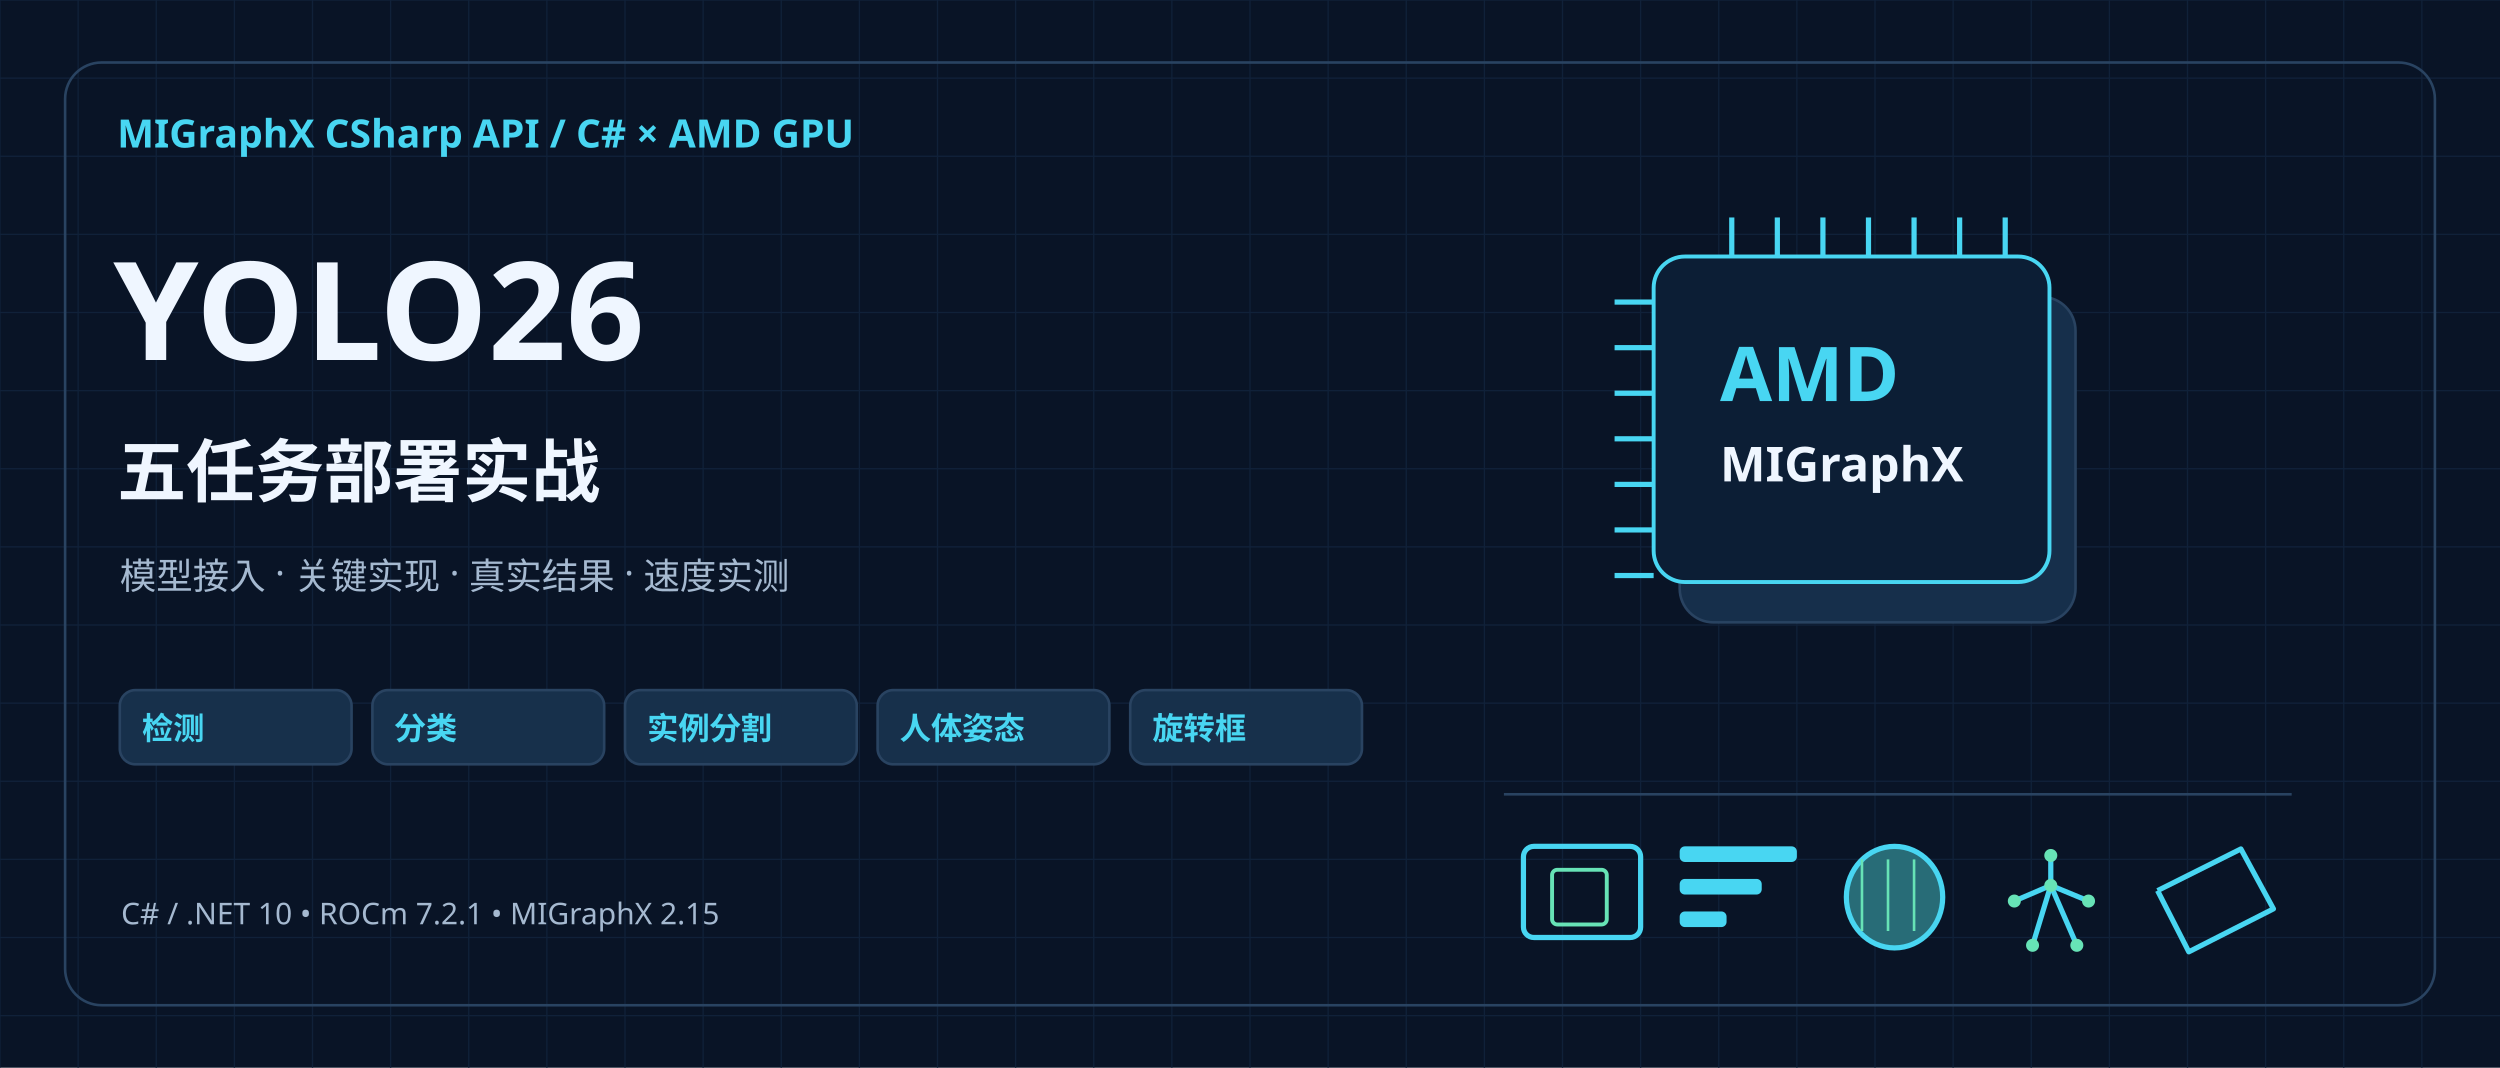
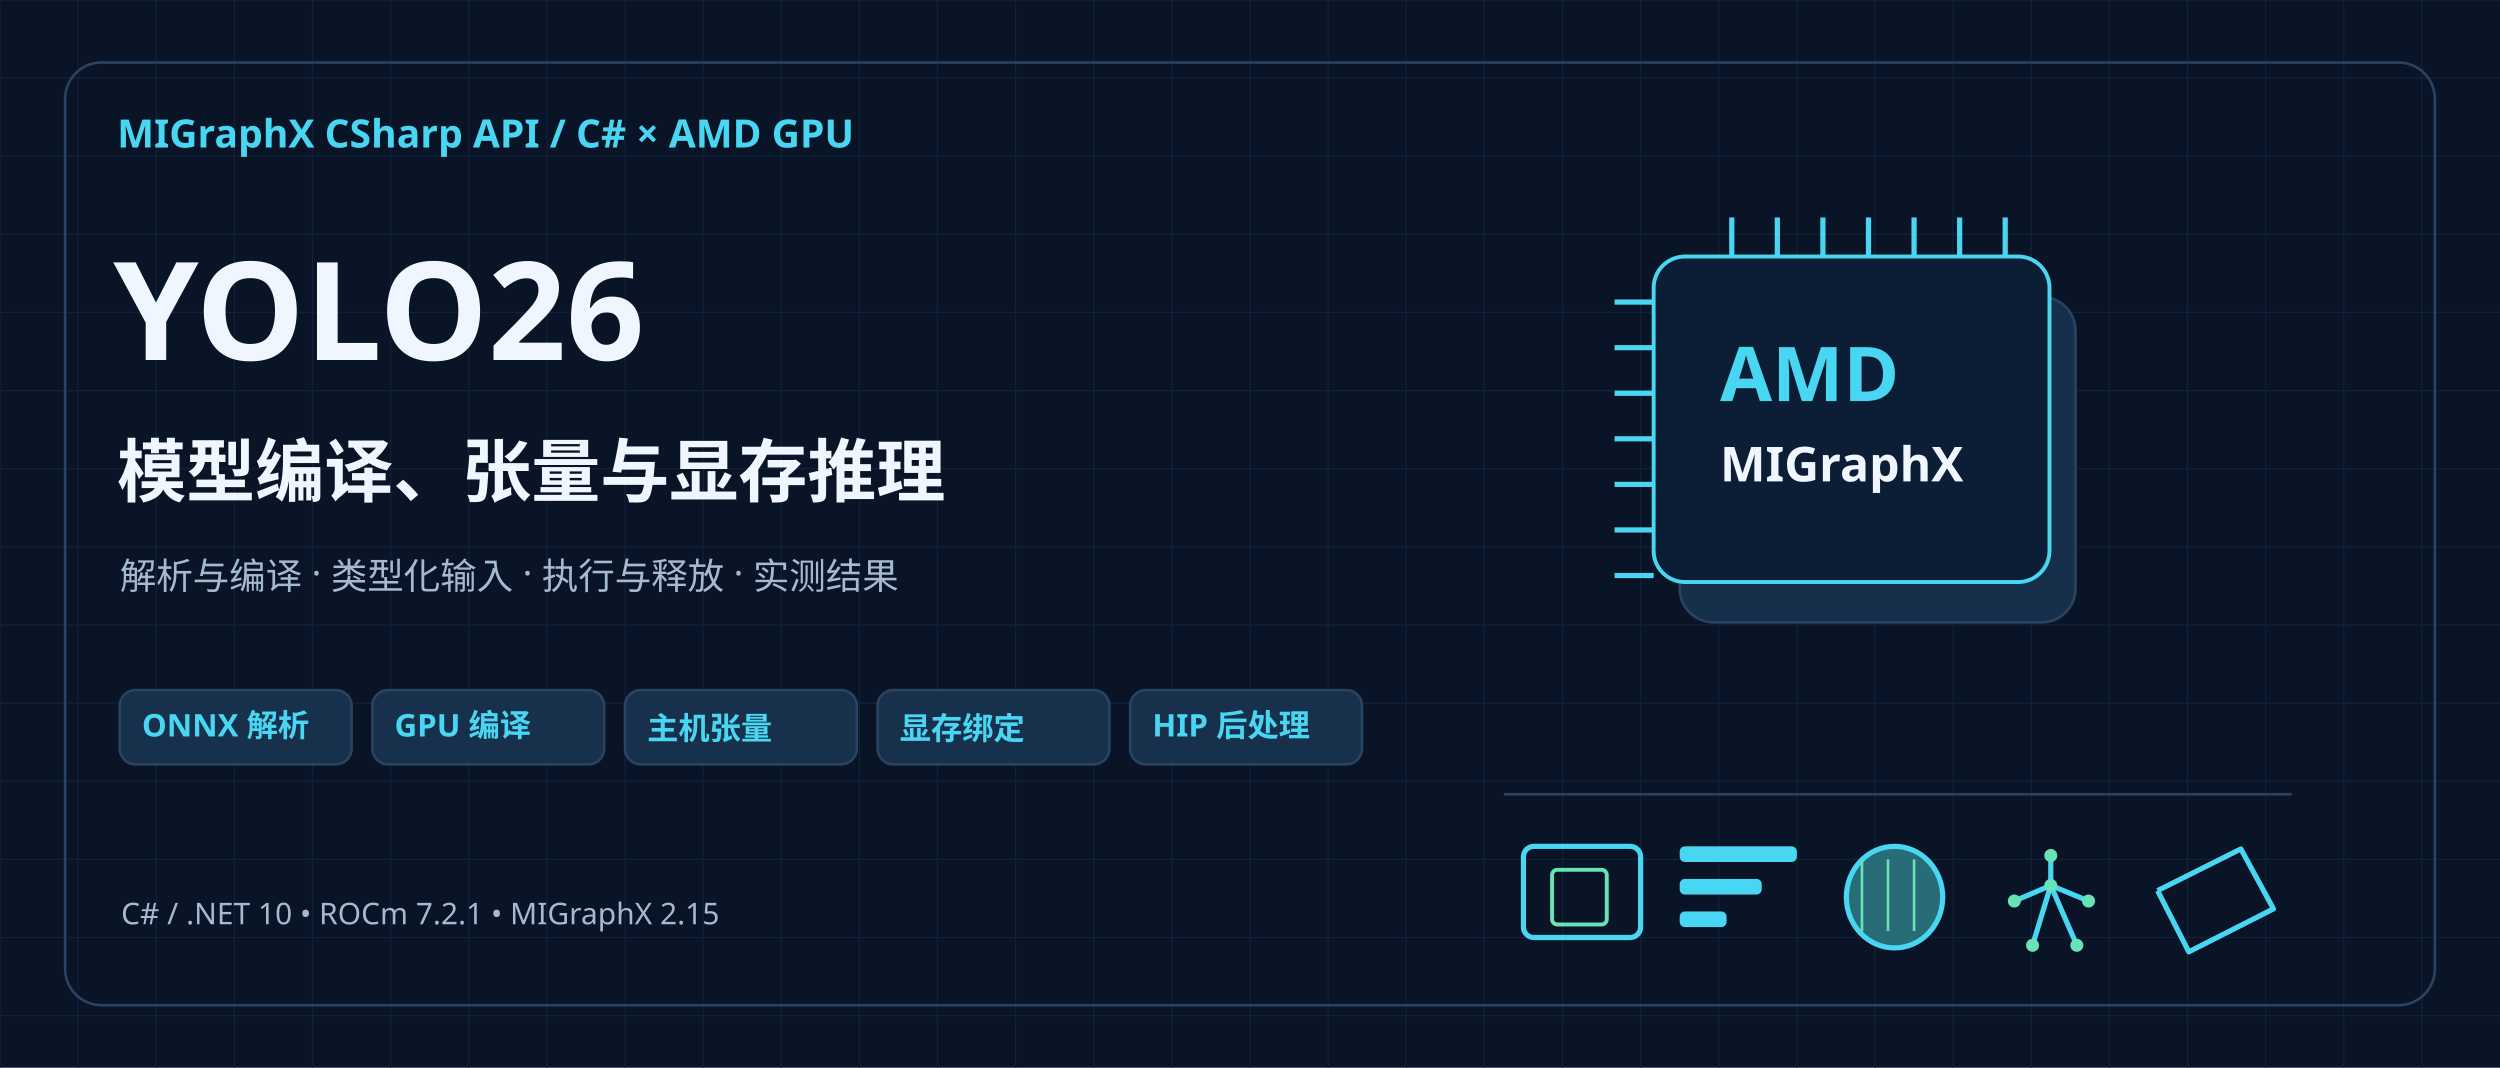
<svg xmlns="http://www.w3.org/2000/svg" width="1920" height="820" viewBox="0 0 1920 820">
  <rect width="1920" height="820" fill="#091426" />
  <polyline points="0,0 0,820" fill="none" stroke="#102139" stroke-width="1" stroke-linejoin="round" />
  <polyline points="60,0 60,820" fill="none" stroke="#102139" stroke-width="1" stroke-linejoin="round" />
  <polyline points="120,0 120,820" fill="none" stroke="#102139" stroke-width="1" stroke-linejoin="round" />
  <polyline points="180,0 180,820" fill="none" stroke="#102139" stroke-width="1" stroke-linejoin="round" />
  <polyline points="240,0 240,820" fill="none" stroke="#102139" stroke-width="1" stroke-linejoin="round" />
  <polyline points="300,0 300,820" fill="none" stroke="#102139" stroke-width="1" stroke-linejoin="round" />
  <polyline points="360,0 360,820" fill="none" stroke="#102139" stroke-width="1" stroke-linejoin="round" />
  <polyline points="420,0 420,820" fill="none" stroke="#102139" stroke-width="1" stroke-linejoin="round" />
  <polyline points="480,0 480,820" fill="none" stroke="#102139" stroke-width="1" stroke-linejoin="round" />
  <polyline points="540,0 540,820" fill="none" stroke="#102139" stroke-width="1" stroke-linejoin="round" />
  <polyline points="600,0 600,820" fill="none" stroke="#102139" stroke-width="1" stroke-linejoin="round" />
  <polyline points="660,0 660,820" fill="none" stroke="#102139" stroke-width="1" stroke-linejoin="round" />
  <polyline points="720,0 720,820" fill="none" stroke="#102139" stroke-width="1" stroke-linejoin="round" />
  <polyline points="780,0 780,820" fill="none" stroke="#102139" stroke-width="1" stroke-linejoin="round" />
  <polyline points="840,0 840,820" fill="none" stroke="#102139" stroke-width="1" stroke-linejoin="round" />
  <polyline points="900,0 900,820" fill="none" stroke="#102139" stroke-width="1" stroke-linejoin="round" />
  <polyline points="960,0 960,820" fill="none" stroke="#102139" stroke-width="1" stroke-linejoin="round" />
  <polyline points="1020,0 1020,820" fill="none" stroke="#102139" stroke-width="1" stroke-linejoin="round" />
  <polyline points="1080,0 1080,820" fill="none" stroke="#102139" stroke-width="1" stroke-linejoin="round" />
  <polyline points="1140,0 1140,820" fill="none" stroke="#102139" stroke-width="1" stroke-linejoin="round" />
  <polyline points="1200,0 1200,820" fill="none" stroke="#102139" stroke-width="1" stroke-linejoin="round" />
  <polyline points="1260,0 1260,820" fill="none" stroke="#102139" stroke-width="1" stroke-linejoin="round" />
  <polyline points="1320,0 1320,820" fill="none" stroke="#102139" stroke-width="1" stroke-linejoin="round" />
  <polyline points="1380,0 1380,820" fill="none" stroke="#102139" stroke-width="1" stroke-linejoin="round" />
  <polyline points="1440,0 1440,820" fill="none" stroke="#102139" stroke-width="1" stroke-linejoin="round" />
  <polyline points="1500,0 1500,820" fill="none" stroke="#102139" stroke-width="1" stroke-linejoin="round" />
  <polyline points="1560,0 1560,820" fill="none" stroke="#102139" stroke-width="1" stroke-linejoin="round" />
  <polyline points="1620,0 1620,820" fill="none" stroke="#102139" stroke-width="1" stroke-linejoin="round" />
  <polyline points="1680,0 1680,820" fill="none" stroke="#102139" stroke-width="1" stroke-linejoin="round" />
  <polyline points="1740,0 1740,820" fill="none" stroke="#102139" stroke-width="1" stroke-linejoin="round" />
  <polyline points="1800,0 1800,820" fill="none" stroke="#102139" stroke-width="1" stroke-linejoin="round" />
  <polyline points="1860,0 1860,820" fill="none" stroke="#102139" stroke-width="1" stroke-linejoin="round" />
  <polyline points="0,0 1920,0" fill="none" stroke="#102139" stroke-width="1" stroke-linejoin="round" />
  <polyline points="0,60 1920,60" fill="none" stroke="#102139" stroke-width="1" stroke-linejoin="round" />
  <polyline points="0,120 1920,120" fill="none" stroke="#102139" stroke-width="1" stroke-linejoin="round" />
  <polyline points="0,180 1920,180" fill="none" stroke="#102139" stroke-width="1" stroke-linejoin="round" />
  <polyline points="0,240 1920,240" fill="none" stroke="#102139" stroke-width="1" stroke-linejoin="round" />
  <polyline points="0,300 1920,300" fill="none" stroke="#102139" stroke-width="1" stroke-linejoin="round" />
  <polyline points="0,360 1920,360" fill="none" stroke="#102139" stroke-width="1" stroke-linejoin="round" />
  <polyline points="0,420 1920,420" fill="none" stroke="#102139" stroke-width="1" stroke-linejoin="round" />
  <polyline points="0,480 1920,480" fill="none" stroke="#102139" stroke-width="1" stroke-linejoin="round" />
  <polyline points="0,540 1920,540" fill="none" stroke="#102139" stroke-width="1" stroke-linejoin="round" />
  <polyline points="0,600 1920,600" fill="none" stroke="#102139" stroke-width="1" stroke-linejoin="round" />
  <polyline points="0,660 1920,660" fill="none" stroke="#102139" stroke-width="1" stroke-linejoin="round" />
  <polyline points="0,720 1920,720" fill="none" stroke="#102139" stroke-width="1" stroke-linejoin="round" />
  <polyline points="0,780 1920,780" fill="none" stroke="#102139" stroke-width="1" stroke-linejoin="round" />
  <rect x="50" y="48" width="1820" height="724" rx="28" fill="none" stroke="#294361" stroke-width="2" />
  <text x="90" y="90" font-size="30" fill="#48d6f2" font-family="Microsoft YaHei" font-weight="700" dominant-baseline="text-before-edge">MIGraphX CSharp API   /   C# × AMD GPU</text>
  <text x="87" y="195" font-size="105" fill="#eff6ff" font-family="Microsoft YaHei" font-weight="700" dominant-baseline="text-before-edge">YOLO26</text>
-   <text x="90" y="335" font-size="53" fill="#eff6ff" font-family="Microsoft YaHei" font-weight="700" dominant-baseline="text-before-edge">五任务部署实战</text>
-   <text x="92" y="428" font-size="28" fill="#a5b9d0" font-family="Microsoft YaHei" font-weight="400" dominant-baseline="text-before-edge">模型接入 · 关键实现 · 真实结果 · 速度实测</text>
+   <text x="90" y="335" font-size="53" fill="#eff6ff" font-family="Microsoft YaHei" font-weight="700" dominant-baseline="text-before-edge">模型编译、张量与显存推理</text>
+   <text x="92" y="428" font-size="28" fill="#a5b9d0" font-family="Microsoft YaHei" font-weight="400" dominant-baseline="text-before-edge">解析与编译 · 类型化输入 · 执行与释放 · 实测结果</text>
  <rect x="1290" y="228" width="304" height="250" rx="26" fill="#162f4b" stroke="#294361" stroke-width="2" />
  <rect x="1270" y="197" width="304" height="250" rx="24" fill="#0c1e35" stroke="#48d6f2" stroke-width="3" />
  <polyline points="1330,167 1330,197" fill="none" stroke="#48d6f2" stroke-width="4" stroke-linejoin="round" />
  <polyline points="1240,232 1270,232" fill="none" stroke="#48d6f2" stroke-width="4" stroke-linejoin="round" />
  <polyline points="1365,167 1365,197" fill="none" stroke="#48d6f2" stroke-width="4" stroke-linejoin="round" />
  <polyline points="1240,267 1270,267" fill="none" stroke="#48d6f2" stroke-width="4" stroke-linejoin="round" />
  <polyline points="1400,167 1400,197" fill="none" stroke="#48d6f2" stroke-width="4" stroke-linejoin="round" />
  <polyline points="1240,302 1270,302" fill="none" stroke="#48d6f2" stroke-width="4" stroke-linejoin="round" />
  <polyline points="1435,167 1435,197" fill="none" stroke="#48d6f2" stroke-width="4" stroke-linejoin="round" />
  <polyline points="1240,337 1270,337" fill="none" stroke="#48d6f2" stroke-width="4" stroke-linejoin="round" />
  <polyline points="1470,167 1470,197" fill="none" stroke="#48d6f2" stroke-width="4" stroke-linejoin="round" />
  <polyline points="1240,372 1270,372" fill="none" stroke="#48d6f2" stroke-width="4" stroke-linejoin="round" />
  <polyline points="1505,167 1505,197" fill="none" stroke="#48d6f2" stroke-width="4" stroke-linejoin="round" />
  <polyline points="1240,407 1270,407" fill="none" stroke="#48d6f2" stroke-width="4" stroke-linejoin="round" />
  <polyline points="1540,167 1540,197" fill="none" stroke="#48d6f2" stroke-width="4" stroke-linejoin="round" />
  <polyline points="1240,442 1270,442" fill="none" stroke="#48d6f2" stroke-width="4" stroke-linejoin="round" />
  <text x="1321" y="263" font-size="58" fill="#48d6f2" font-family="Microsoft YaHei" font-weight="700" dominant-baseline="text-before-edge">AMD</text>
  <text x="1321" y="341" font-size="37" fill="#eff6ff" font-family="Microsoft YaHei" font-weight="700" dominant-baseline="text-before-edge">MIGraphX</text>
  <rect x="92" y="530" width="178" height="57" rx="12" fill="#17304b" stroke="#294361" stroke-width="2" />
-   <text x="109" y="547" font-size="24" fill="#48d6f2" font-family="Microsoft YaHei" font-weight="700" dominant-baseline="text-before-edge">检测</text>
+   <text x="109" y="547" font-size="24" fill="#48d6f2" font-family="Microsoft YaHei" font-weight="700" dominant-baseline="text-before-edge">ONNX 解析</text>
  <rect x="286" y="530" width="178" height="57" rx="12" fill="#17304b" stroke="#294361" stroke-width="2" />
-   <text x="303" y="547" font-size="24" fill="#48d6f2" font-family="Microsoft YaHei" font-weight="700" dominant-baseline="text-before-edge">分类</text>
+   <text x="303" y="547" font-size="24" fill="#48d6f2" font-family="Microsoft YaHei" font-weight="700" dominant-baseline="text-before-edge">GPU 编译</text>
  <rect x="480" y="530" width="178" height="57" rx="12" fill="#17304b" stroke="#294361" stroke-width="2" />
-   <text x="497" y="547" font-size="24" fill="#48d6f2" font-family="Microsoft YaHei" font-weight="700" dominant-baseline="text-before-edge">实例分割</text>
+   <text x="497" y="547" font-size="24" fill="#48d6f2" font-family="Microsoft YaHei" font-weight="700" dominant-baseline="text-before-edge">主机张量</text>
  <rect x="674" y="530" width="178" height="57" rx="12" fill="#17304b" stroke="#294361" stroke-width="2" />
-   <text x="691" y="547" font-size="24" fill="#48d6f2" font-family="Microsoft YaHei" font-weight="700" dominant-baseline="text-before-edge">人体姿态</text>
+   <text x="691" y="547" font-size="24" fill="#48d6f2" font-family="Microsoft YaHei" font-weight="700" dominant-baseline="text-before-edge">显存绑定</text>
  <rect x="868" y="530" width="178" height="57" rx="12" fill="#17304b" stroke="#294361" stroke-width="2" />
-   <text x="885" y="547" font-size="24" fill="#48d6f2" font-family="Microsoft YaHei" font-weight="700" dominant-baseline="text-before-edge">旋转框</text>
+   <text x="885" y="547" font-size="24" fill="#48d6f2" font-family="Microsoft YaHei" font-weight="700" dominant-baseline="text-before-edge">HIP 后处理</text>
  <polyline points="1155,610 1760,610" fill="none" stroke="#294361" stroke-width="2" stroke-linejoin="round" />
  <rect x="1170" y="650" width="90" height="70" rx="8" fill="none" stroke="#48d6f2" stroke-width="4" />
  <rect x="1192" y="668" width="42" height="42" rx="4" fill="none" stroke="#67e3b6" stroke-width="3" />
  <rect x="1290" y="650" width="90" height="12" rx="4" fill="#48d6f2" stroke="none" stroke-width="2" />
  <rect x="1290" y="675" width="63" height="12" rx="4" fill="#48d6f2" stroke="none" stroke-width="2" />
  <rect x="1290" y="700" width="36" height="12" rx="4" fill="#48d6f2" stroke="none" stroke-width="2" />
  <ellipse cx="1455.0" cy="689.0" rx="37.0" ry="39.0" fill="#286c77" stroke="#48d6f2" stroke-width="4" />
  <polyline points="1430,660 1430,715" fill="none" stroke="#67e3b6" stroke-width="2" stroke-linejoin="round" />
  <polyline points="1450,660 1450,715" fill="none" stroke="#67e3b6" stroke-width="2" stroke-linejoin="round" />
  <polyline points="1470,660 1470,715" fill="none" stroke="#67e3b6" stroke-width="2" stroke-linejoin="round" />
  <polyline points="1575,657 1575,680" fill="none" stroke="#48d6f2" stroke-width="4" stroke-linejoin="round" />
  <polyline points="1575,680 1547,692" fill="none" stroke="#48d6f2" stroke-width="4" stroke-linejoin="round" />
  <polyline points="1575,680 1604,692" fill="none" stroke="#48d6f2" stroke-width="4" stroke-linejoin="round" />
  <polyline points="1575,680 1561,726" fill="none" stroke="#48d6f2" stroke-width="4" stroke-linejoin="round" />
  <polyline points="1575,680 1595,726" fill="none" stroke="#48d6f2" stroke-width="4" stroke-linejoin="round" />
  <ellipse cx="1575.0" cy="657.0" rx="5.0" ry="5.0" fill="#67e3b6" stroke="none" stroke-width="2" />
  <ellipse cx="1575.0" cy="680.0" rx="5.0" ry="5.0" fill="#67e3b6" stroke="none" stroke-width="2" />
  <ellipse cx="1547.0" cy="692.0" rx="5.0" ry="5.0" fill="#67e3b6" stroke="none" stroke-width="2" />
  <ellipse cx="1604.0" cy="692.0" rx="5.0" ry="5.0" fill="#67e3b6" stroke="none" stroke-width="2" />
  <ellipse cx="1561.0" cy="726.0" rx="5.0" ry="5.0" fill="#67e3b6" stroke="none" stroke-width="2" />
  <ellipse cx="1595.0" cy="726.0" rx="5.0" ry="5.0" fill="#67e3b6" stroke="none" stroke-width="2" />
  <polyline points="1657,684 1721,652 1746,698 1681,731 1657,684" fill="none" stroke="#48d6f2" stroke-width="4" stroke-linejoin="round" />
  <text x="93" y="692" font-size="23" fill="#a5b9d0" font-family="Microsoft YaHei" font-weight="400" dominant-baseline="text-before-edge">C# / .NET 10     •     ROCm 7.2.1     •     MIGraphX 2.15</text>
</svg>
